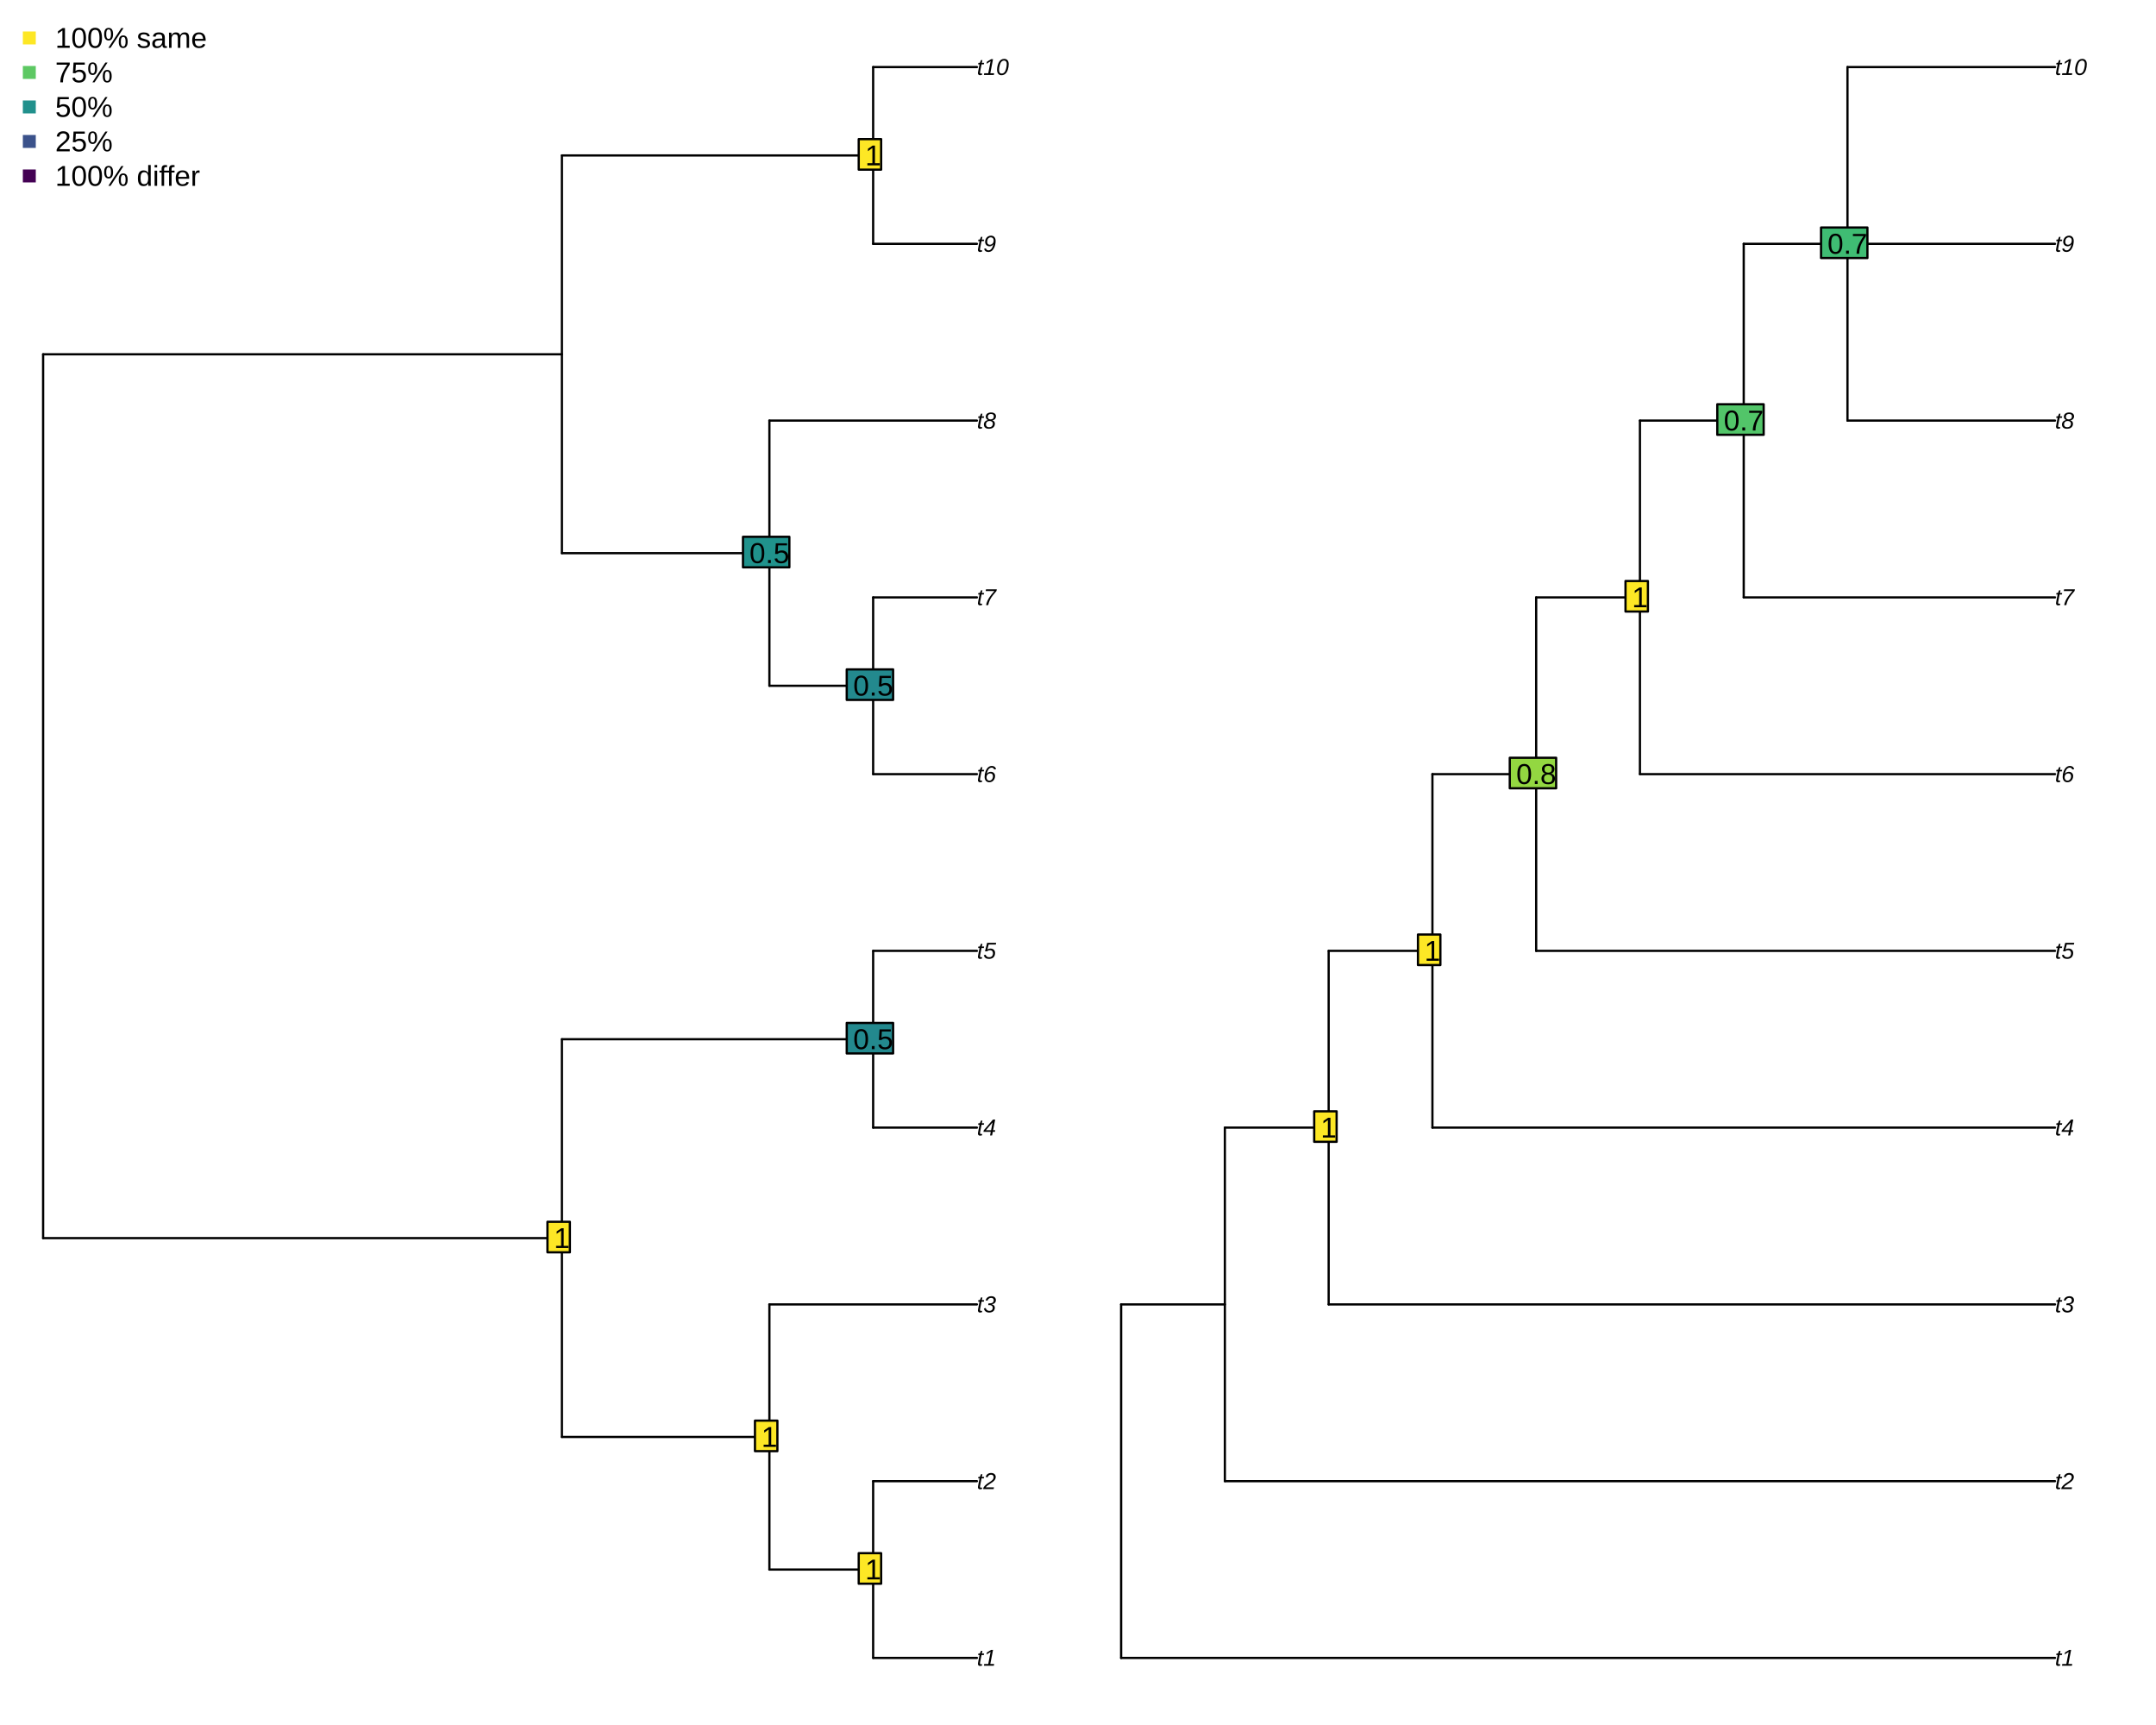
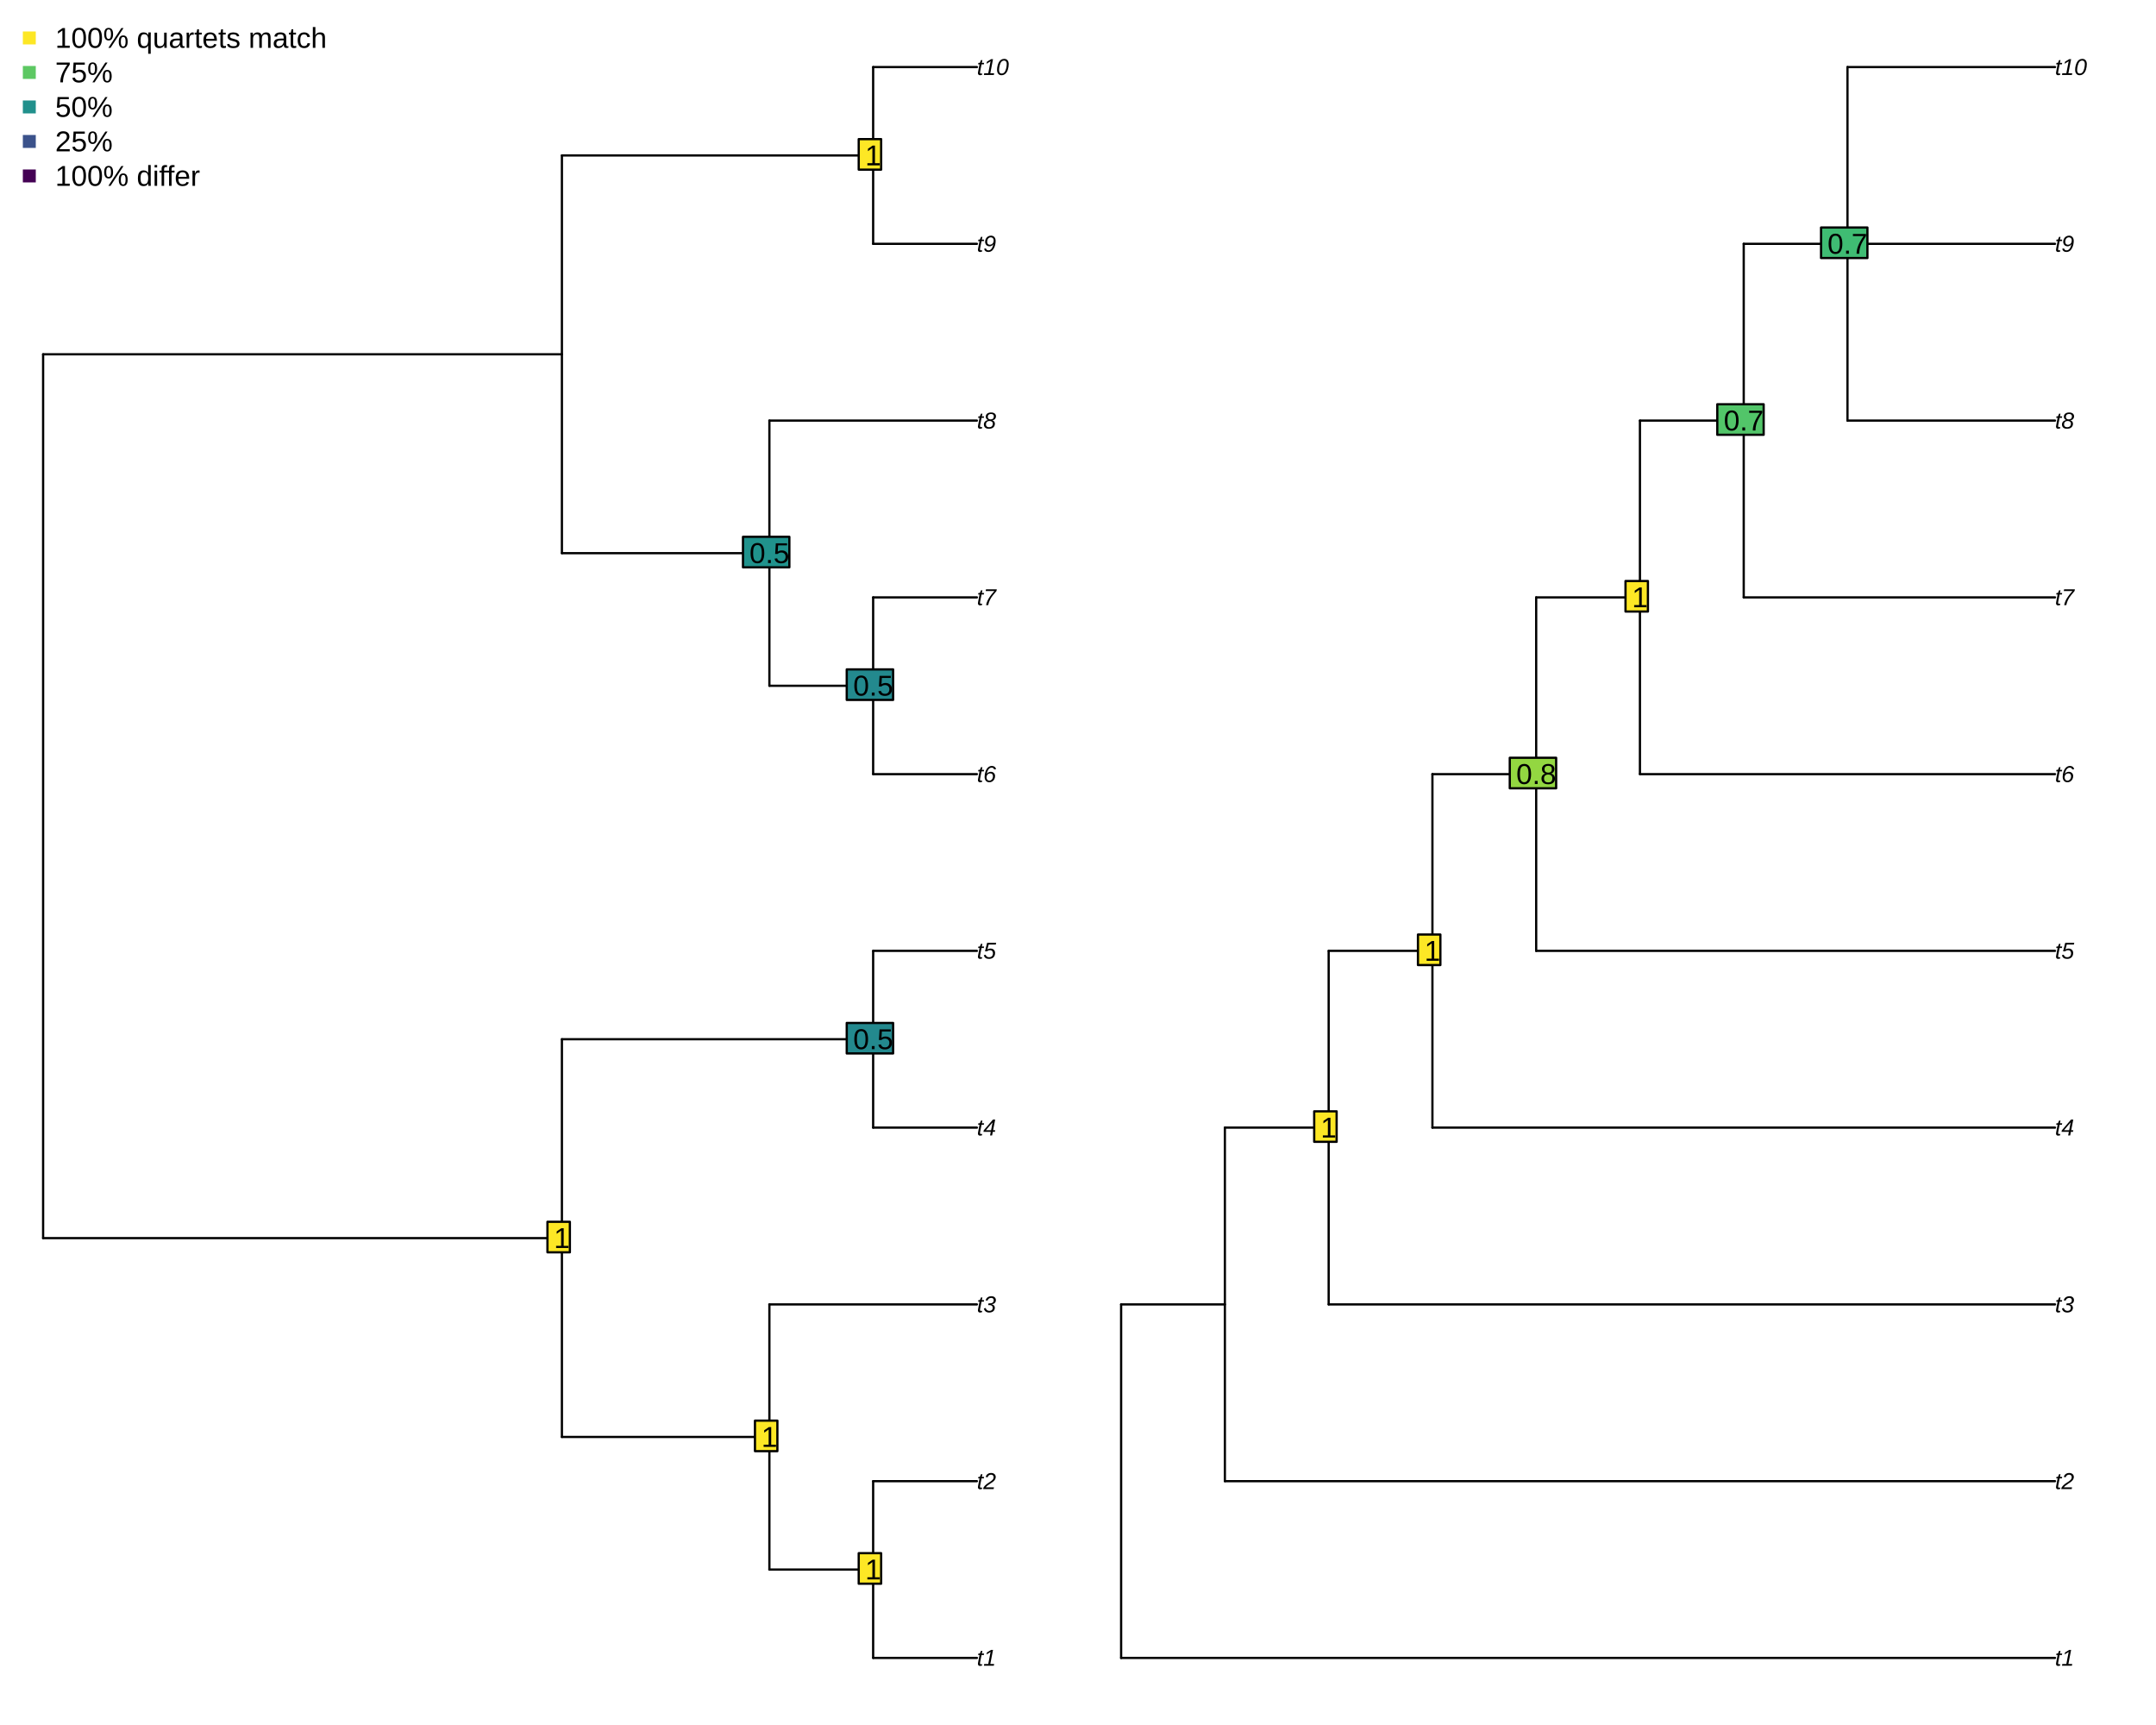
<svg xmlns="http://www.w3.org/2000/svg" viewBox="0 0 720.00 576.00">
  <defs>
    <style type="text/css">
    line, polyline, polygon, path, rect, circle {
      fill: none;
      stroke: #000000;
      stroke-linecap: round;
      stroke-linejoin: round;
      stroke-miterlimit: 10.00;
    }
  </style>
  </defs>
  <rect width="100%" height="100%" style="stroke: none; fill: #FFFFFF;" />
  <defs>
    <clipPath id="cpMC4wMHwzNjAuMDB8NTc2LjAwfDAuMDA=">
      <rect x="0.00" y="0.00" width="360.00" height="576.00" />
    </clipPath>
  </defs>
  <defs>
    <clipPath id="cpMS4xNXwzNTguODV8NTc0Ljg1fDEuMTU=">
      <rect x="1.15" y="1.15" width="357.70" height="573.70" />
    </clipPath>
  </defs>
  <line x1="14.40" y1="413.42" x2="187.65" y2="413.42" style="stroke-width: 0.75;" clip-path="url(#cpMS4xNXwzNTguODV8NTc0Ljg1fDEuMTU=)" />
  <line x1="187.65" y1="479.82" x2="256.94" y2="479.82" style="stroke-width: 0.75;" clip-path="url(#cpMS4xNXwzNTguODV8NTc0Ljg1fDEuMTU=)" />
  <line x1="256.94" y1="524.09" x2="291.59" y2="524.09" style="stroke-width: 0.75;" clip-path="url(#cpMS4xNXwzNTguODV8NTc0Ljg1fDEuMTU=)" />
  <line x1="291.59" y1="553.60" x2="326.24" y2="553.60" style="stroke-width: 0.75;" clip-path="url(#cpMS4xNXwzNTguODV8NTc0Ljg1fDEuMTU=)" />
  <line x1="291.59" y1="494.58" x2="326.24" y2="494.58" style="stroke-width: 0.75;" clip-path="url(#cpMS4xNXwzNTguODV8NTc0Ljg1fDEuMTU=)" />
  <line x1="256.94" y1="435.56" x2="326.24" y2="435.56" style="stroke-width: 0.75;" clip-path="url(#cpMS4xNXwzNTguODV8NTc0Ljg1fDEuMTU=)" />
  <line x1="187.65" y1="347.02" x2="291.59" y2="347.02" style="stroke-width: 0.75;" clip-path="url(#cpMS4xNXwzNTguODV8NTc0Ljg1fDEuMTU=)" />
  <line x1="291.59" y1="376.53" x2="326.24" y2="376.53" style="stroke-width: 0.75;" clip-path="url(#cpMS4xNXwzNTguODV8NTc0Ljg1fDEuMTU=)" />
  <line x1="291.59" y1="317.51" x2="326.24" y2="317.51" style="stroke-width: 0.75;" clip-path="url(#cpMS4xNXwzNTguODV8NTc0Ljg1fDEuMTU=)" />
  <line x1="14.40" y1="118.31" x2="187.65" y2="118.31" style="stroke-width: 0.75;" clip-path="url(#cpMS4xNXwzNTguODV8NTc0Ljg1fDEuMTU=)" />
  <line x1="187.65" y1="184.71" x2="256.94" y2="184.71" style="stroke-width: 0.75;" clip-path="url(#cpMS4xNXwzNTguODV8NTc0Ljg1fDEuMTU=)" />
  <line x1="256.94" y1="228.98" x2="291.59" y2="228.98" style="stroke-width: 0.75;" clip-path="url(#cpMS4xNXwzNTguODV8NTc0Ljg1fDEuMTU=)" />
  <line x1="291.59" y1="258.49" x2="326.24" y2="258.49" style="stroke-width: 0.75;" clip-path="url(#cpMS4xNXwzNTguODV8NTc0Ljg1fDEuMTU=)" />
  <line x1="291.59" y1="199.47" x2="326.24" y2="199.47" style="stroke-width: 0.75;" clip-path="url(#cpMS4xNXwzNTguODV8NTc0Ljg1fDEuMTU=)" />
  <line x1="256.94" y1="140.44" x2="326.24" y2="140.44" style="stroke-width: 0.75;" clip-path="url(#cpMS4xNXwzNTguODV8NTc0Ljg1fDEuMTU=)" />
  <line x1="187.65" y1="51.91" x2="291.59" y2="51.91" style="stroke-width: 0.75;" clip-path="url(#cpMS4xNXwzNTguODV8NTc0Ljg1fDEuMTU=)" />
  <line x1="291.59" y1="81.42" x2="326.24" y2="81.42" style="stroke-width: 0.75;" clip-path="url(#cpMS4xNXwzNTguODV8NTc0Ljg1fDEuMTU=)" />
  <line x1="291.59" y1="22.40" x2="326.24" y2="22.40" style="stroke-width: 0.75;" clip-path="url(#cpMS4xNXwzNTguODV8NTc0Ljg1fDEuMTU=)" />
  <line x1="14.40" y1="413.42" x2="14.40" y2="118.31" style="stroke-width: 0.75;" clip-path="url(#cpMS4xNXwzNTguODV8NTc0Ljg1fDEuMTU=)" />
  <line x1="187.65" y1="479.82" x2="187.65" y2="347.02" style="stroke-width: 0.75;" clip-path="url(#cpMS4xNXwzNTguODV8NTc0Ljg1fDEuMTU=)" />
  <line x1="256.94" y1="524.09" x2="256.94" y2="435.56" style="stroke-width: 0.75;" clip-path="url(#cpMS4xNXwzNTguODV8NTc0Ljg1fDEuMTU=)" />
  <line x1="291.59" y1="553.60" x2="291.59" y2="494.58" style="stroke-width: 0.75;" clip-path="url(#cpMS4xNXwzNTguODV8NTc0Ljg1fDEuMTU=)" />
  <line x1="291.59" y1="376.53" x2="291.59" y2="317.51" style="stroke-width: 0.75;" clip-path="url(#cpMS4xNXwzNTguODV8NTc0Ljg1fDEuMTU=)" />
  <line x1="187.65" y1="184.71" x2="187.65" y2="51.91" style="stroke-width: 0.75;" clip-path="url(#cpMS4xNXwzNTguODV8NTc0Ljg1fDEuMTU=)" />
  <line x1="256.94" y1="228.98" x2="256.94" y2="140.44" style="stroke-width: 0.75;" clip-path="url(#cpMS4xNXwzNTguODV8NTc0Ljg1fDEuMTU=)" />
  <line x1="291.59" y1="258.49" x2="291.59" y2="199.47" style="stroke-width: 0.75;" clip-path="url(#cpMS4xNXwzNTguODV8NTc0Ljg1fDEuMTU=)" />
  <line x1="291.59" y1="81.42" x2="291.59" y2="22.40" style="stroke-width: 0.75;" clip-path="url(#cpMS4xNXwzNTguODV8NTc0Ljg1fDEuMTU=)" />
  <g clip-path="url(#cpMS4xNXwzNTguODV8NTc0Ljg1fDEuMTU=)">
    <text x="326.24" y="556.20" style="font-size: 7.68px; font-style: italic; font-family: Liberation Sans;" textLength="6.39px" lengthAdjust="spacingAndGlyphs">t1</text>
  </g>
  <g clip-path="url(#cpMS4xNXwzNTguODV8NTc0Ljg1fDEuMTU=)">
    <text x="326.24" y="497.22" style="font-size: 7.68px; font-style: italic; font-family: Liberation Sans;" textLength="6.39px" lengthAdjust="spacingAndGlyphs">t2</text>
  </g>
  <g clip-path="url(#cpMS4xNXwzNTguODV8NTc0Ljg1fDEuMTU=)">
    <text x="326.24" y="438.20" style="font-size: 7.68px; font-style: italic; font-family: Liberation Sans;" textLength="6.39px" lengthAdjust="spacingAndGlyphs">t3</text>
  </g>
  <g clip-path="url(#cpMS4xNXwzNTguODV8NTc0Ljg1fDEuMTU=)">
    <text x="326.24" y="379.13" style="font-size: 7.68px; font-style: italic; font-family: Liberation Sans;" textLength="6.39px" lengthAdjust="spacingAndGlyphs">t4</text>
  </g>
  <g clip-path="url(#cpMS4xNXwzNTguODV8NTc0Ljg1fDEuMTU=)">
    <text x="326.24" y="320.11" style="font-size: 7.68px; font-style: italic; font-family: Liberation Sans;" textLength="6.39px" lengthAdjust="spacingAndGlyphs">t5</text>
  </g>
  <g clip-path="url(#cpMS4xNXwzNTguODV8NTc0Ljg1fDEuMTU=)">
    <text x="326.24" y="261.13" style="font-size: 7.68px; font-style: italic; font-family: Liberation Sans;" textLength="6.39px" lengthAdjust="spacingAndGlyphs">t6</text>
  </g>
  <g clip-path="url(#cpMS4xNXwzNTguODV8NTc0Ljg1fDEuMTU=)">
    <text x="326.24" y="202.07" style="font-size: 7.68px; font-style: italic; font-family: Liberation Sans;" textLength="6.39px" lengthAdjust="spacingAndGlyphs">t7</text>
  </g>
  <g clip-path="url(#cpMS4xNXwzNTguODV8NTc0Ljg1fDEuMTU=)">
    <text x="326.24" y="143.09" style="font-size: 7.68px; font-style: italic; font-family: Liberation Sans;" textLength="6.39px" lengthAdjust="spacingAndGlyphs">t8</text>
  </g>
  <g clip-path="url(#cpMS4xNXwzNTguODV8NTc0Ljg1fDEuMTU=)">
    <text x="326.24" y="84.06" style="font-size: 7.68px; font-style: italic; font-family: Liberation Sans;" textLength="6.39px" lengthAdjust="spacingAndGlyphs">t9</text>
  </g>
  <g clip-path="url(#cpMS4xNXwzNTguODV8NTc0Ljg1fDEuMTU=)">
    <text x="326.24" y="25.04" style="font-size: 7.68px; font-style: italic; font-family: Liberation Sans;" textLength="10.66px" lengthAdjust="spacingAndGlyphs">t10</text>
  </g>
  <rect x="182.82" y="407.97" width="7.49" height="10.19" style="stroke-width: 0.75; fill: #FDE725;" clip-path="url(#cpMS4xNXwzNTguODV8NTc0Ljg1fDEuMTU=)" />
  <rect x="252.12" y="474.37" width="7.49" height="10.19" style="stroke-width: 0.75; fill: #FDE725;" clip-path="url(#cpMS4xNXwzNTguODV8NTc0Ljg1fDEuMTU=)" />
  <rect x="286.77" y="518.63" width="7.49" height="10.19" style="stroke-width: 0.75; fill: #FDE725;" clip-path="url(#cpMS4xNXwzNTguODV8NTc0Ljg1fDEuMTU=)" />
  <rect x="282.77" y="341.57" width="15.49" height="10.19" style="stroke-width: 0.75; fill: #23898E;" clip-path="url(#cpMS4xNXwzNTguODV8NTc0Ljg1fDEuMTU=)" />
  <rect x="248.12" y="179.25" width="15.49" height="10.19" style="stroke-width: 0.75; fill: #20928C;" clip-path="url(#cpMS4xNXwzNTguODV8NTc0Ljg1fDEuMTU=)" />
  <rect x="282.77" y="223.52" width="15.49" height="10.19" style="stroke-width: 0.75; fill: #23898E;" clip-path="url(#cpMS4xNXwzNTguODV8NTc0Ljg1fDEuMTU=)" />
  <rect x="286.77" y="46.45" width="7.49" height="10.19" style="stroke-width: 0.75; fill: #FDE725;" clip-path="url(#cpMS4xNXwzNTguODV8NTc0Ljg1fDEuMTU=)" />
  <g clip-path="url(#cpMS4xNXwzNTguODV8NTc0Ljg1fDEuMTU=)">
    <text x="184.98" y="416.72" style="font-size: 9.60px; font-family: Liberation Sans;" textLength="5.33px" lengthAdjust="spacingAndGlyphs">1</text>
  </g>
  <g clip-path="url(#cpMS4xNXwzNTguODV8NTc0Ljg1fDEuMTU=)">
    <text x="254.28" y="483.12" style="font-size: 9.60px; font-family: Liberation Sans;" textLength="5.33px" lengthAdjust="spacingAndGlyphs">1</text>
  </g>
  <g clip-path="url(#cpMS4xNXwzNTguODV8NTc0Ljg1fDEuMTU=)">
    <text x="288.93" y="527.39" style="font-size: 9.60px; font-family: Liberation Sans;" textLength="5.33px" lengthAdjust="spacingAndGlyphs">1</text>
  </g>
  <g clip-path="url(#cpMS4xNXwzNTguODV8NTc0Ljg1fDEuMTU=)">
    <text x="284.93" y="350.32" style="font-size: 9.60px; font-family: Liberation Sans;" textLength="13.33px" lengthAdjust="spacingAndGlyphs">0.5</text>
  </g>
  <g clip-path="url(#cpMS4xNXwzNTguODV8NTc0Ljg1fDEuMTU=)">
    <text x="250.28" y="188.01" style="font-size: 9.60px; font-family: Liberation Sans;" textLength="13.33px" lengthAdjust="spacingAndGlyphs">0.5</text>
  </g>
  <g clip-path="url(#cpMS4xNXwzNTguODV8NTc0Ljg1fDEuMTU=)">
    <text x="284.93" y="232.27" style="font-size: 9.60px; font-family: Liberation Sans;" textLength="13.33px" lengthAdjust="spacingAndGlyphs">0.5</text>
  </g>
  <g clip-path="url(#cpMS4xNXwzNTguODV8NTc0Ljg1fDEuMTU=)">
    <text x="288.93" y="55.21" style="font-size: 9.60px; font-family: Liberation Sans;" textLength="5.33px" lengthAdjust="spacingAndGlyphs">1</text>
  </g>
  <polygon points="7.63,14.83 11.95,14.83 11.95,10.51 7.63,10.51 " style="stroke-width: 0.75; stroke: none; fill: #FDE725;" clip-path="url(#cpMS4xNXwzNTguODV8NTc0Ljg1fDEuMTU=)" />
  <polygon points="7.63,26.35 11.95,26.35 11.95,22.03 7.63,22.03 " style="stroke-width: 0.75; stroke: none; fill: #5DC863;" clip-path="url(#cpMS4xNXwzNTguODV8NTc0Ljg1fDEuMTU=)" />
  <polygon points="7.63,37.87 11.95,37.87 11.95,33.55 7.63,33.55 " style="stroke-width: 0.75; stroke: none; fill: #21908C;" clip-path="url(#cpMS4xNXwzNTguODV8NTc0Ljg1fDEuMTU=)" />
  <polygon points="7.63,49.39 11.95,49.39 11.95,45.07 7.63,45.07 " style="stroke-width: 0.75; stroke: none; fill: #3B528B;" clip-path="url(#cpMS4xNXwzNTguODV8NTc0Ljg1fDEuMTU=)" />
  <polygon points="7.63,60.91 11.95,60.91 11.95,56.59 7.63,56.59 " style="stroke-width: 0.75; stroke: none; fill: #440154;" clip-path="url(#cpMS4xNXwzNTguODV8NTc0Ljg1fDEuMTU=)" />
  <g clip-path="url(#cpMS4xNXwzNTguODV8NTc0Ljg1fDEuMTU=)">
-     <text x="18.43" y="15.97" style="font-size: 9.60px; font-family: Liberation Sans;" textLength="50.62px" lengthAdjust="spacingAndGlyphs">100% same</text>
+     <text x="18.43" y="15.97" style="font-size: 9.60px; font-family: Liberation Sans;" textLength="90.61px" lengthAdjust="spacingAndGlyphs">100% quartets match</text>
  </g>
  <g clip-path="url(#cpMS4xNXwzNTguODV8NTc0Ljg1fDEuMTU=)">
    <text x="18.43" y="27.49" style="font-size: 9.60px; font-family: Liberation Sans;" textLength="19.19px" lengthAdjust="spacingAndGlyphs">75%</text>
  </g>
  <g clip-path="url(#cpMS4xNXwzNTguODV8NTc0Ljg1fDEuMTU=)">
    <text x="18.43" y="39.01" style="font-size: 9.60px; font-family: Liberation Sans;" textLength="19.19px" lengthAdjust="spacingAndGlyphs">50%</text>
  </g>
  <g clip-path="url(#cpMS4xNXwzNTguODV8NTc0Ljg1fDEuMTU=)">
    <text x="18.43" y="50.53" style="font-size: 9.60px; font-family: Liberation Sans;" textLength="19.19px" lengthAdjust="spacingAndGlyphs">25%</text>
  </g>
  <g clip-path="url(#cpMS4xNXwzNTguODV8NTc0Ljg1fDEuMTU=)">
    <text x="18.43" y="62.05" style="font-size: 9.60px; font-family: Liberation Sans;" textLength="48.33px" lengthAdjust="spacingAndGlyphs">100% differ</text>
  </g>
  <defs>
    <clipPath id="cpMzYxLjE1fDcxOC44NXw1NzQuODV8MS4xNQ==">
      <rect x="361.15" y="1.15" width="357.70" height="573.70" />
    </clipPath>
  </defs>
  <defs>
    <clipPath id="cpMzYwLjAwfDcyMC4wMHw1NzYuMDB8MC4wMA==">
      <rect x="360.00" y="0.00" width="360.00" height="576.00" />
    </clipPath>
  </defs>
  <defs>
    <clipPath id="cpMzYxLjE1fDcxOC44NXw1NzQuODV8MS4xNQ==">
      <rect x="361.15" y="1.15" width="357.70" height="573.70" />
    </clipPath>
  </defs>
  <line x1="374.40" y1="553.60" x2="686.27" y2="553.60" style="stroke-width: 0.75;" clip-path="url(#cpMzYxLjE1fDcxOC44NXw1NzQuODV8MS4xNQ==)" />
  <line x1="374.40" y1="435.56" x2="409.05" y2="435.56" style="stroke-width: 0.75;" clip-path="url(#cpMzYxLjE1fDcxOC44NXw1NzQuODV8MS4xNQ==)" />
  <line x1="409.05" y1="494.58" x2="686.27" y2="494.58" style="stroke-width: 0.75;" clip-path="url(#cpMzYxLjE1fDcxOC44NXw1NzQuODV8MS4xNQ==)" />
  <line x1="409.05" y1="376.53" x2="443.71" y2="376.53" style="stroke-width: 0.75;" clip-path="url(#cpMzYxLjE1fDcxOC44NXw1NzQuODV8MS4xNQ==)" />
  <line x1="443.71" y1="435.56" x2="686.27" y2="435.56" style="stroke-width: 0.75;" clip-path="url(#cpMzYxLjE1fDcxOC44NXw1NzQuODV8MS4xNQ==)" />
  <line x1="443.71" y1="317.51" x2="478.36" y2="317.51" style="stroke-width: 0.75;" clip-path="url(#cpMzYxLjE1fDcxOC44NXw1NzQuODV8MS4xNQ==)" />
  <line x1="478.36" y1="376.53" x2="686.27" y2="376.53" style="stroke-width: 0.75;" clip-path="url(#cpMzYxLjE1fDcxOC44NXw1NzQuODV8MS4xNQ==)" />
  <line x1="478.36" y1="258.49" x2="513.01" y2="258.49" style="stroke-width: 0.75;" clip-path="url(#cpMzYxLjE1fDcxOC44NXw1NzQuODV8MS4xNQ==)" />
  <line x1="513.01" y1="317.51" x2="686.27" y2="317.51" style="stroke-width: 0.75;" clip-path="url(#cpMzYxLjE1fDcxOC44NXw1NzQuODV8MS4xNQ==)" />
  <line x1="513.01" y1="199.47" x2="547.66" y2="199.47" style="stroke-width: 0.75;" clip-path="url(#cpMzYxLjE1fDcxOC44NXw1NzQuODV8MS4xNQ==)" />
  <line x1="547.66" y1="258.49" x2="686.27" y2="258.49" style="stroke-width: 0.75;" clip-path="url(#cpMzYxLjE1fDcxOC44NXw1NzQuODV8MS4xNQ==)" />
  <line x1="547.66" y1="140.44" x2="582.32" y2="140.44" style="stroke-width: 0.75;" clip-path="url(#cpMzYxLjE1fDcxOC44NXw1NzQuODV8MS4xNQ==)" />
  <line x1="582.32" y1="199.47" x2="686.27" y2="199.47" style="stroke-width: 0.75;" clip-path="url(#cpMzYxLjE1fDcxOC44NXw1NzQuODV8MS4xNQ==)" />
  <line x1="582.32" y1="81.42" x2="616.97" y2="81.42" style="stroke-width: 0.75;" clip-path="url(#cpMzYxLjE1fDcxOC44NXw1NzQuODV8MS4xNQ==)" />
  <line x1="616.97" y1="140.44" x2="686.27" y2="140.44" style="stroke-width: 0.75;" clip-path="url(#cpMzYxLjE1fDcxOC44NXw1NzQuODV8MS4xNQ==)" />
  <line x1="616.97" y1="81.42" x2="686.27" y2="81.42" style="stroke-width: 0.75;" clip-path="url(#cpMzYxLjE1fDcxOC44NXw1NzQuODV8MS4xNQ==)" />
  <line x1="616.97" y1="22.40" x2="686.27" y2="22.40" style="stroke-width: 0.75;" clip-path="url(#cpMzYxLjE1fDcxOC44NXw1NzQuODV8MS4xNQ==)" />
  <line x1="374.40" y1="553.60" x2="374.40" y2="435.56" style="stroke-width: 0.75;" clip-path="url(#cpMzYxLjE1fDcxOC44NXw1NzQuODV8MS4xNQ==)" />
  <line x1="409.05" y1="494.58" x2="409.05" y2="376.53" style="stroke-width: 0.75;" clip-path="url(#cpMzYxLjE1fDcxOC44NXw1NzQuODV8MS4xNQ==)" />
  <line x1="443.71" y1="435.56" x2="443.71" y2="317.51" style="stroke-width: 0.75;" clip-path="url(#cpMzYxLjE1fDcxOC44NXw1NzQuODV8MS4xNQ==)" />
  <line x1="478.36" y1="376.53" x2="478.36" y2="258.49" style="stroke-width: 0.75;" clip-path="url(#cpMzYxLjE1fDcxOC44NXw1NzQuODV8MS4xNQ==)" />
  <line x1="513.01" y1="317.51" x2="513.01" y2="199.47" style="stroke-width: 0.75;" clip-path="url(#cpMzYxLjE1fDcxOC44NXw1NzQuODV8MS4xNQ==)" />
  <line x1="547.66" y1="258.49" x2="547.66" y2="140.44" style="stroke-width: 0.75;" clip-path="url(#cpMzYxLjE1fDcxOC44NXw1NzQuODV8MS4xNQ==)" />
  <line x1="582.32" y1="199.47" x2="582.32" y2="81.42" style="stroke-width: 0.75;" clip-path="url(#cpMzYxLjE1fDcxOC44NXw1NzQuODV8MS4xNQ==)" />
  <line x1="616.97" y1="140.44" x2="616.97" y2="22.40" style="stroke-width: 0.75;" clip-path="url(#cpMzYxLjE1fDcxOC44NXw1NzQuODV8MS4xNQ==)" />
  <g clip-path="url(#cpMzYxLjE1fDcxOC44NXw1NzQuODV8MS4xNQ==)">
    <text x="686.27" y="556.20" style="font-size: 7.68px; font-style: italic; font-family: Liberation Sans;" textLength="6.39px" lengthAdjust="spacingAndGlyphs">t1</text>
  </g>
  <g clip-path="url(#cpMzYxLjE1fDcxOC44NXw1NzQuODV8MS4xNQ==)">
    <text x="686.27" y="497.22" style="font-size: 7.68px; font-style: italic; font-family: Liberation Sans;" textLength="6.39px" lengthAdjust="spacingAndGlyphs">t2</text>
  </g>
  <g clip-path="url(#cpMzYxLjE1fDcxOC44NXw1NzQuODV8MS4xNQ==)">
    <text x="686.27" y="438.20" style="font-size: 7.68px; font-style: italic; font-family: Liberation Sans;" textLength="6.39px" lengthAdjust="spacingAndGlyphs">t3</text>
  </g>
  <g clip-path="url(#cpMzYxLjE1fDcxOC44NXw1NzQuODV8MS4xNQ==)">
    <text x="686.27" y="379.13" style="font-size: 7.68px; font-style: italic; font-family: Liberation Sans;" textLength="6.39px" lengthAdjust="spacingAndGlyphs">t4</text>
  </g>
  <g clip-path="url(#cpMzYxLjE1fDcxOC44NXw1NzQuODV8MS4xNQ==)">
    <text x="686.27" y="320.11" style="font-size: 7.68px; font-style: italic; font-family: Liberation Sans;" textLength="6.39px" lengthAdjust="spacingAndGlyphs">t5</text>
  </g>
  <g clip-path="url(#cpMzYxLjE1fDcxOC44NXw1NzQuODV8MS4xNQ==)">
    <text x="686.27" y="261.13" style="font-size: 7.68px; font-style: italic; font-family: Liberation Sans;" textLength="6.39px" lengthAdjust="spacingAndGlyphs">t6</text>
  </g>
  <g clip-path="url(#cpMzYxLjE1fDcxOC44NXw1NzQuODV8MS4xNQ==)">
    <text x="686.27" y="202.07" style="font-size: 7.68px; font-style: italic; font-family: Liberation Sans;" textLength="6.39px" lengthAdjust="spacingAndGlyphs">t7</text>
  </g>
  <g clip-path="url(#cpMzYxLjE1fDcxOC44NXw1NzQuODV8MS4xNQ==)">
    <text x="686.27" y="143.09" style="font-size: 7.68px; font-style: italic; font-family: Liberation Sans;" textLength="6.39px" lengthAdjust="spacingAndGlyphs">t8</text>
  </g>
  <g clip-path="url(#cpMzYxLjE1fDcxOC44NXw1NzQuODV8MS4xNQ==)">
    <text x="686.27" y="84.06" style="font-size: 7.68px; font-style: italic; font-family: Liberation Sans;" textLength="6.39px" lengthAdjust="spacingAndGlyphs">t9</text>
  </g>
  <g clip-path="url(#cpMzYxLjE1fDcxOC44NXw1NzQuODV8MS4xNQ==)">
    <text x="686.27" y="25.04" style="font-size: 7.68px; font-style: italic; font-family: Liberation Sans;" textLength="10.66px" lengthAdjust="spacingAndGlyphs">t10</text>
  </g>
  <rect x="438.88" y="371.08" width="7.49" height="10.19" style="stroke-width: 0.75; fill: #FDE725;" clip-path="url(#cpMzYxLjE1fDcxOC44NXw1NzQuODV8MS4xNQ==)" />
  <rect x="473.53" y="312.05" width="7.49" height="10.19" style="stroke-width: 0.75; fill: #FDE725;" clip-path="url(#cpMzYxLjE1fDcxOC44NXw1NzQuODV8MS4xNQ==)" />
  <rect x="504.19" y="253.03" width="15.49" height="10.19" style="stroke-width: 0.75; fill: #93D741;" clip-path="url(#cpMzYxLjE1fDcxOC44NXw1NzQuODV8MS4xNQ==)" />
  <rect x="542.84" y="194.01" width="7.49" height="10.19" style="stroke-width: 0.75; fill: #FDE725;" clip-path="url(#cpMzYxLjE1fDcxOC44NXw1NzQuODV8MS4xNQ==)" />
  <rect x="573.49" y="134.99" width="15.49" height="10.19" style="stroke-width: 0.75; fill: #52C569;" clip-path="url(#cpMzYxLjE1fDcxOC44NXw1NzQuODV8MS4xNQ==)" />
  <rect x="608.14" y="75.97" width="15.49" height="10.19" style="stroke-width: 0.75; fill: #3FBC73;" clip-path="url(#cpMzYxLjE1fDcxOC44NXw1NzQuODV8MS4xNQ==)" />
  <g clip-path="url(#cpMzYxLjE1fDcxOC44NXw1NzQuODV8MS4xNQ==)">
    <text x="441.04" y="379.83" style="font-size: 9.60px; font-family: Liberation Sans;" textLength="5.33px" lengthAdjust="spacingAndGlyphs">1</text>
  </g>
  <g clip-path="url(#cpMzYxLjE1fDcxOC44NXw1NzQuODV8MS4xNQ==)">
    <text x="475.69" y="320.81" style="font-size: 9.60px; font-family: Liberation Sans;" textLength="5.33px" lengthAdjust="spacingAndGlyphs">1</text>
  </g>
  <g clip-path="url(#cpMzYxLjE1fDcxOC44NXw1NzQuODV8MS4xNQ==)">
    <text x="506.35" y="261.79" style="font-size: 9.60px; font-family: Liberation Sans;" textLength="13.33px" lengthAdjust="spacingAndGlyphs">0.8</text>
  </g>
  <g clip-path="url(#cpMzYxLjE1fDcxOC44NXw1NzQuODV8MS4xNQ==)">
    <text x="545.00" y="202.76" style="font-size: 9.60px; font-family: Liberation Sans;" textLength="5.33px" lengthAdjust="spacingAndGlyphs">1</text>
  </g>
  <g clip-path="url(#cpMzYxLjE1fDcxOC44NXw1NzQuODV8MS4xNQ==)">
    <text x="575.65" y="143.74" style="font-size: 9.60px; font-family: Liberation Sans;" textLength="13.33px" lengthAdjust="spacingAndGlyphs">0.7</text>
  </g>
  <g clip-path="url(#cpMzYxLjE1fDcxOC44NXw1NzQuODV8MS4xNQ==)">
    <text x="610.30" y="84.72" style="font-size: 9.60px; font-family: Liberation Sans;" textLength="13.33px" lengthAdjust="spacingAndGlyphs">0.7</text>
  </g>
</svg>
